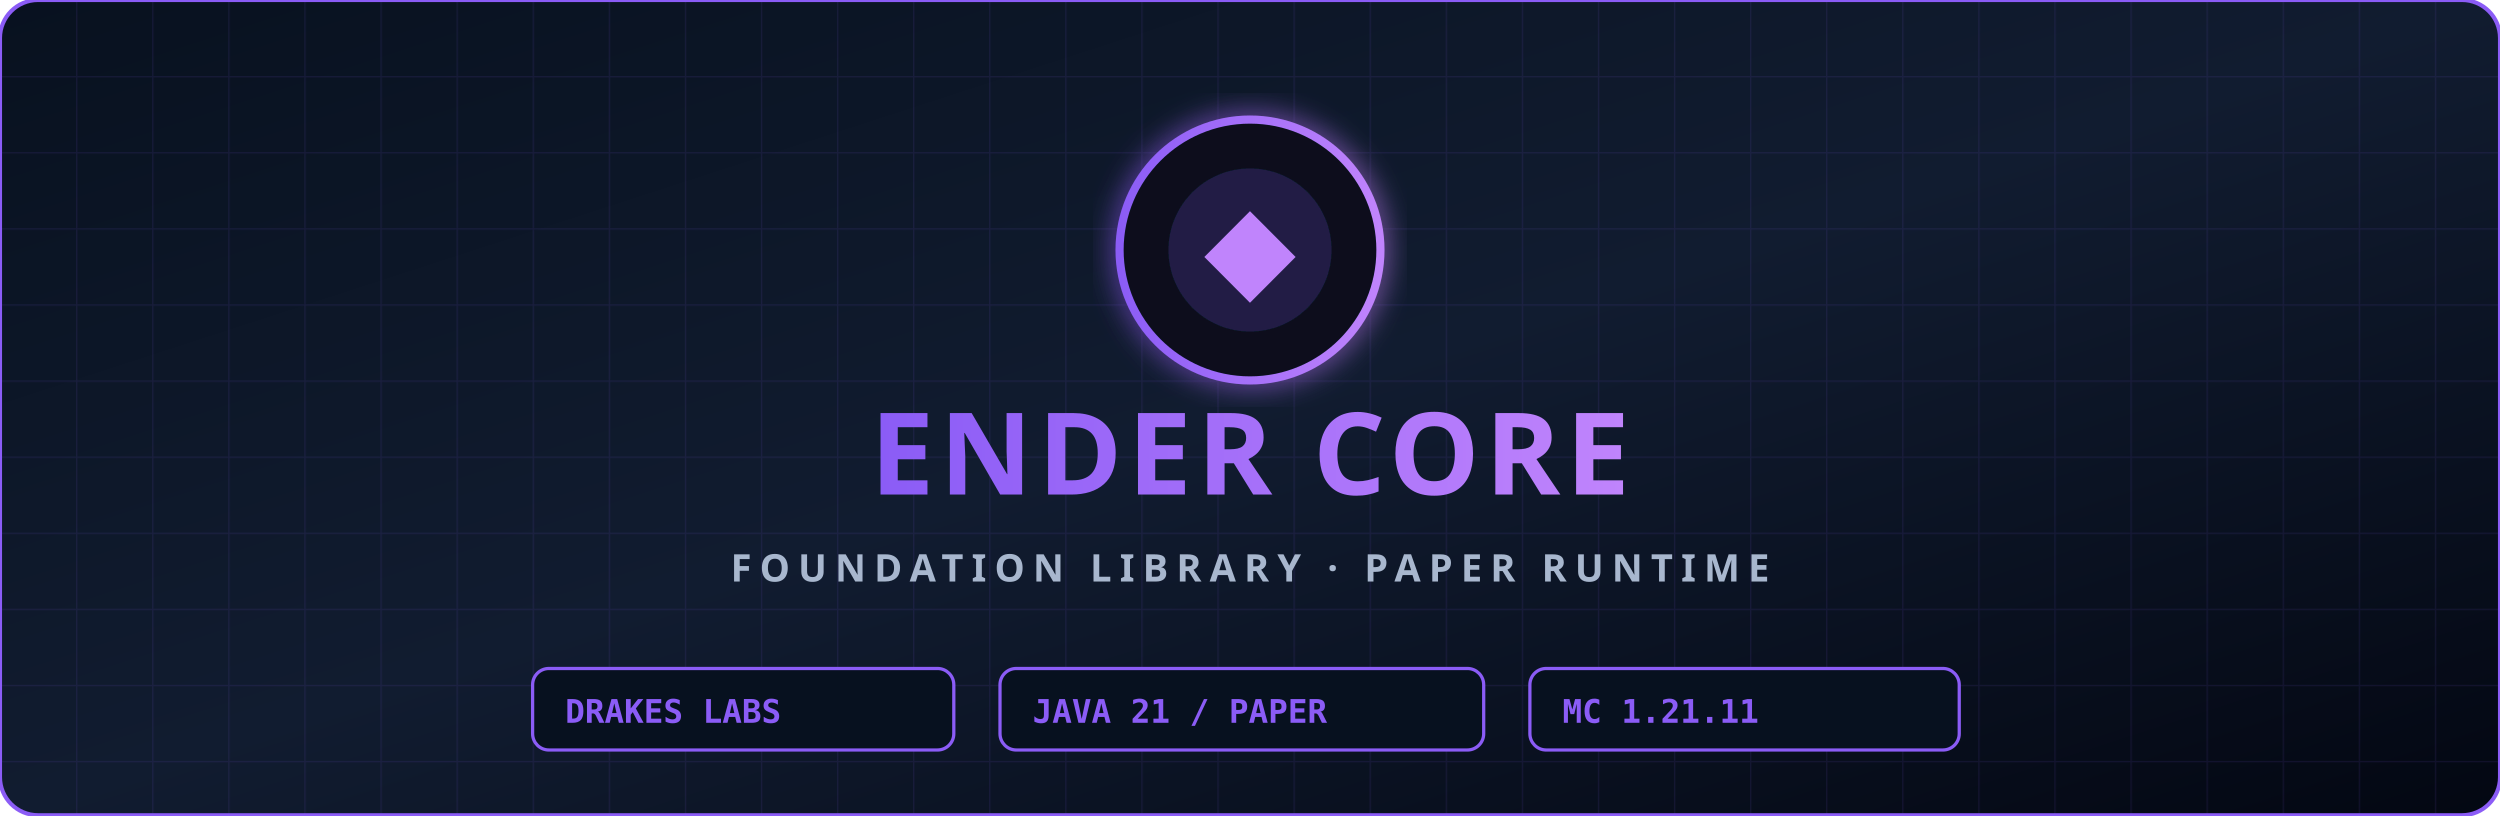
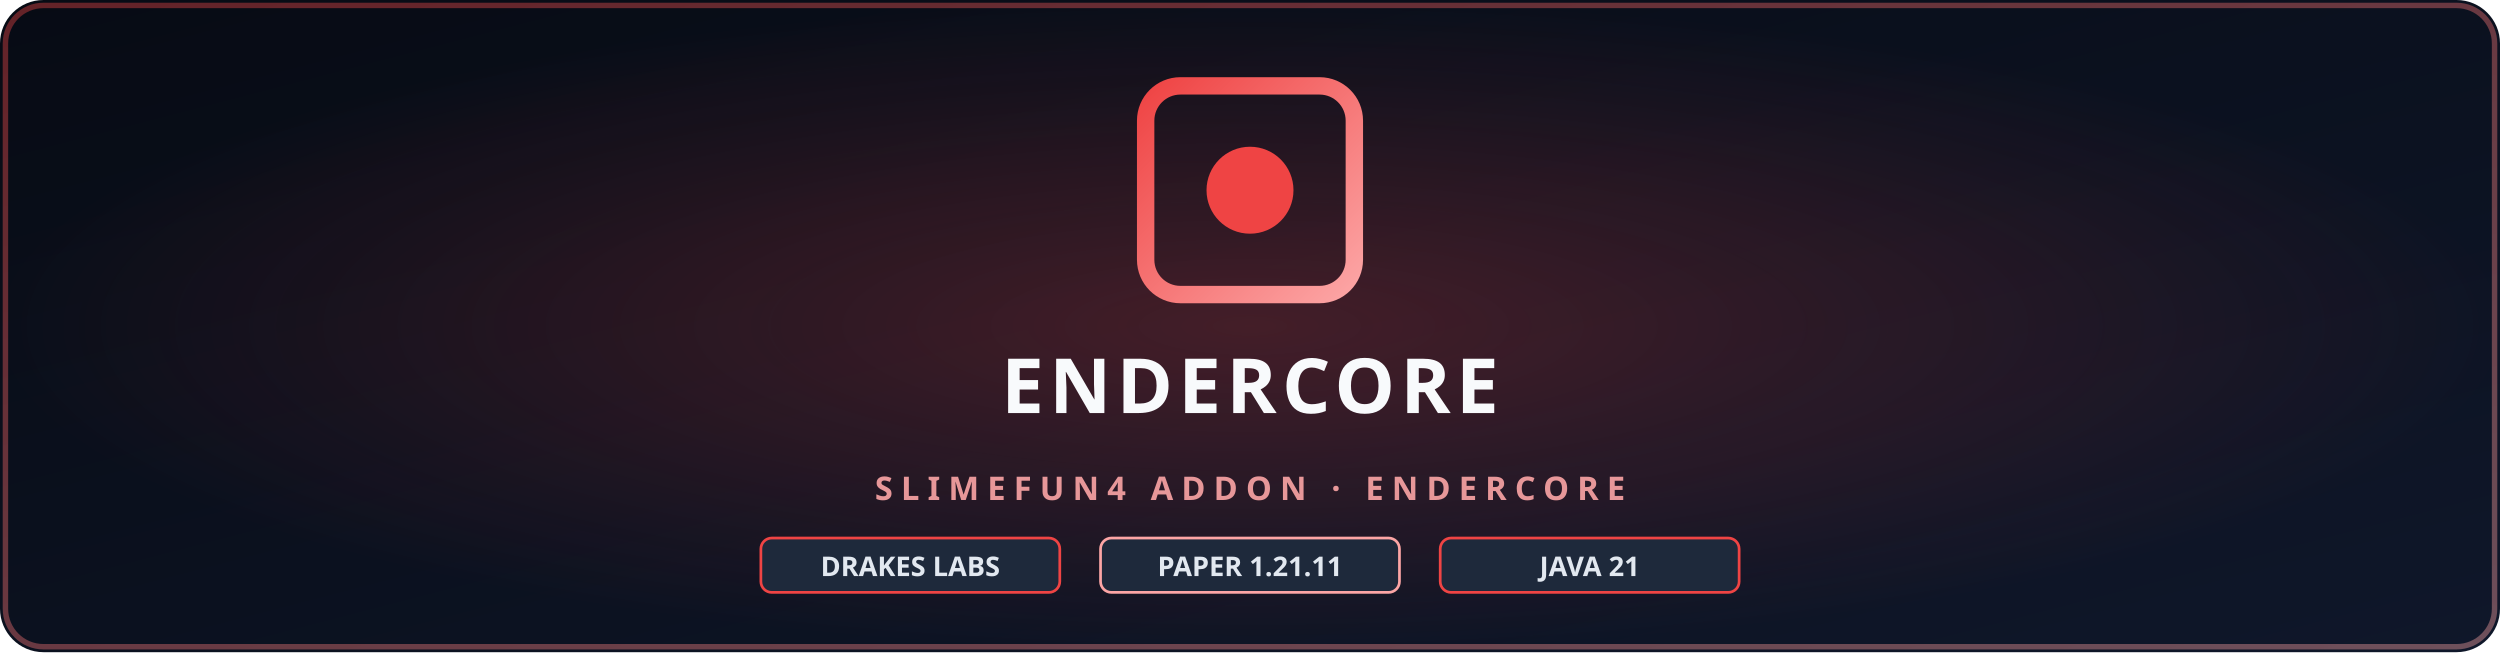
- <svg xmlns="http://www.w3.org/2000/svg" viewBox="0 0 920 300" width="920" height="300" role="img" aria-label="ENDER CORE animated banner">
+ <svg xmlns="http://www.w3.org/2000/svg" viewBox="0 0 920 240" width="920" height="240" role="img" aria-label="EnderCore Banner">
  <defs>
-     <linearGradient id="bg" x1="0%" y1="0%" x2="100%" y2="100%">
-       <stop offset="0%" stop-color="#08111F" />
-       <stop offset="50%" stop-color="#111C30" />
-       <stop offset="100%" stop-color="#030712" />
+     <linearGradient id="bFondo" x1="0" y1="0" x2="1" y2="1">
+       <stop offset="0%" stop-color="#070B14" />
+       <stop offset="100%" stop-color="#0F172A" />
    </linearGradient>
-     <linearGradient id="accent" x1="0%" y1="0%" x2="100%" y2="0%">
-       <stop offset="0%" stop-color="#8B5CF6" />
-       <stop offset="100%" stop-color="#C084FC" />
+     <linearGradient id="acG" x1="0" y1="0" x2="1" y2="1">
+       <stop offset="0%" stop-color="#EF4444" />
+       <stop offset="100%" stop-color="#FCA5A5" />
    </linearGradient>
-     <filter id="glow">
-       <feGaussianBlur stdDeviation="5" result="b" />
-       <feMerge>
-         <feMergeNode in="b" />
-         <feMergeNode in="SourceGraphic" />
-       </feMerge>
-     </filter>
-     <pattern id="grid" width="28" height="28" patternUnits="userSpaceOnUse">
-       <path d="M 28 0 L 0 0 0 28" fill="none" stroke="#8B5CF6" stroke-opacity=".10" stroke-width="1" />
-     </pattern>
+     <radialGradient id="bHalo" cx="50%" cy="50%" r="50%">
+       <stop offset="0%" stop-color="#EF4444" stop-opacity="0.25" />
+       <stop offset="100%" stop-color="#EF4444" stop-opacity="0" />
+     </radialGradient>
  </defs>
-   <style>
-     @keyframes pulse { 0%,100% { opacity:.68; transform:scale(.94) } 50% { opacity:1; transform:scale(1.07) } }
-     @keyframes scan { from { transform:translateX(-250px) } to { transform:translateX(1050px) } }
-     .title { font:900 42px 'Segoe UI',sans-serif; fill:url(#accent); letter-spacing:2px; }
-     .sub { font:700 14px 'Segoe UI',sans-serif; fill:#A8B7CE; letter-spacing:3px; }
-     .badge { fill:#07111F; stroke:#8B5CF6; stroke-width:1.2; }
-     .badgeText { font:700 12px monospace; fill:#8B5CF6; }
-   </style>
-   <rect width="920" height="300" rx="14" fill="url(#bg)" stroke="#8B5CF6" stroke-width="1.5" />
-   <rect width="920" height="300" rx="14" fill="url(#grid)" />
-   <rect x="-250" y="0" width="160" height="300" fill="#8B5CF6" opacity=".08">
-     <animateTransform attributeName="transform" type="translate" from="0 0" to="1170 0" dur="6s" repeatCount="indefinite" />
-   </rect>
-   <g transform="translate(460 92)" filter="url(#glow)">
-     <circle r="48" fill="#08111F" stroke="url(#accent)" stroke-width="3" />
-     <circle r="30" fill="#8B5CF6" opacity=".18">
-       <animate attributeName="r" values="25;36;25" dur="2.8s" repeatCount="indefinite" />
-     </circle>
-     <text x="0" y="14" text-anchor="middle" font-family="Segoe UI Symbol,Segoe UI,sans-serif" font-size="44" fill="#C084FC">◆</text>
+   <rect width="920" height="240" rx="16" fill="url(#bFondo)" />
+   <rect width="920" height="240" rx="16" fill="url(#bHalo)" />
+   <rect x="2" y="2" width="916" height="236" rx="14" fill="none" stroke="url(#acG)" stroke-width="2" opacity="0.4" />
+   <g transform="translate(460,70) scale(1.6)">
+     <rect x="-24" y="-24" width="48" height="48" rx="8" fill="none" stroke="url(#acG)" stroke-width="4" />
+     <circle cx="0" cy="0" r="10" fill="#EF4444" />
  </g>
-   <text x="460" y="182" text-anchor="middle" class="title">ENDER CORE</text>
-   <text x="460" y="214" text-anchor="middle" class="sub">FOUNDATION LIBRARY · PAPER RUNTIME</text>
-   <g transform="translate(196 246)">
-     <rect width="155" height="30" rx="6" class="badge" />
-     <text x="12" y="20" class="badgeText">DRAKES LABS</text>
-     <rect x="172" width="178" height="30" rx="6" class="badge" />
-     <text x="184" y="20" class="badgeText">JAVA 21 / PAPER</text>
-     <rect x="367" width="158" height="30" rx="6" class="badge" />
-     <text x="379" y="20" class="badgeText">MC 1.21.11</text>
+   <text x="460" y="152" text-anchor="middle" font-family="'Segoe UI', system-ui, -apple-system, sans-serif" font-weight="900" font-size="28" fill="#F8FAFC" letter-spacing="2">
+     ENDERCORE
+   </text>
+   <text x="460" y="184" text-anchor="middle" font-family="'Segoe UI', system-ui, -apple-system, sans-serif" font-weight="700" font-size="12" fill="#FCA5A5" letter-spacing="3" opacity="0.9">
+     SLIMEFUN4 ADDON · ENDERCORE
+   </text>
+   <g transform="translate(460, 210)">
+     <rect x="-180" y="-12" width="110" height="20" rx="4" fill="#1E293B" stroke="#EF4444" stroke-width="1" />
+     <text x="-125" y="2" text-anchor="middle" font-family="sans-serif" font-size="10" font-weight="700" fill="#E2E8F0">DRAKES LABS</text>
+     <rect x="-55" y="-12" width="110" height="20" rx="4" fill="#1E293B" stroke="#FCA5A5" stroke-width="1" />
+     <text x="0" y="2" text-anchor="middle" font-family="sans-serif" font-size="10" font-weight="700" fill="#E2E8F0">PAPER 1.21.11</text>
+     <rect x="70" y="-12" width="110" height="20" rx="4" fill="#1E293B" stroke="#EF4444" stroke-width="1" />
+     <text x="125" y="2" text-anchor="middle" font-family="sans-serif" font-size="10" font-weight="700" fill="#E2E8F0">JAVA 21</text>
  </g>
</svg>
